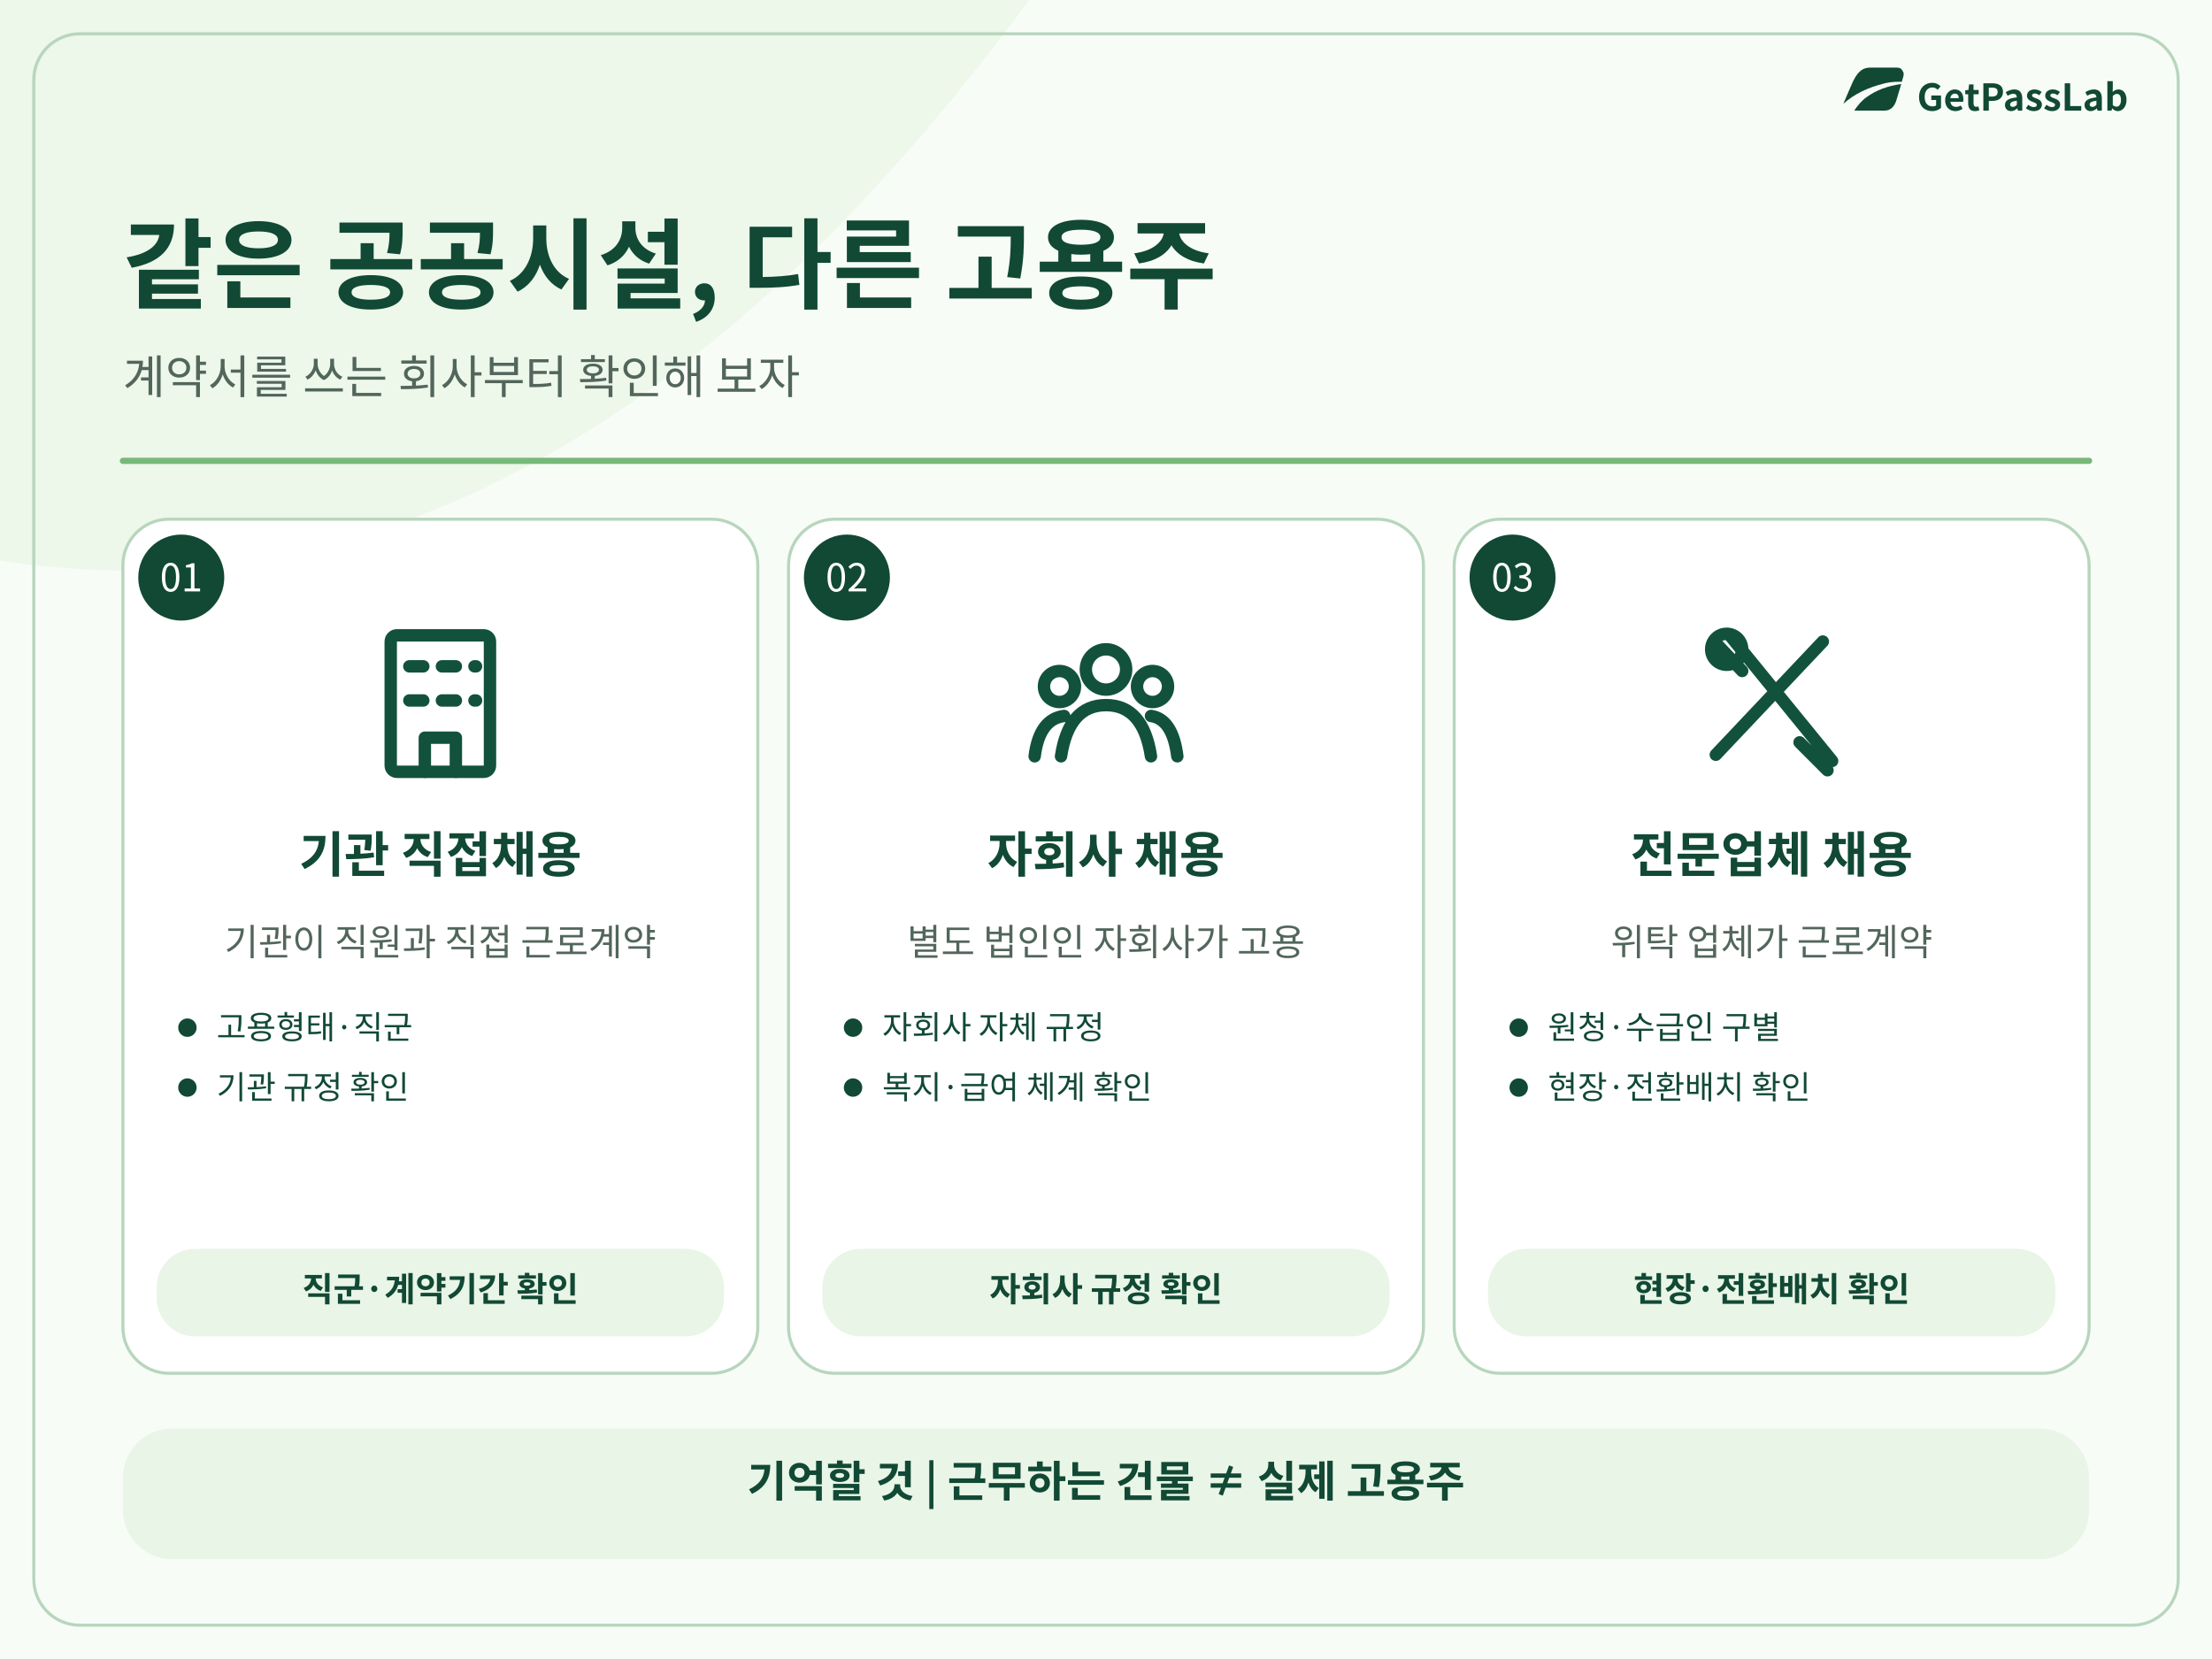
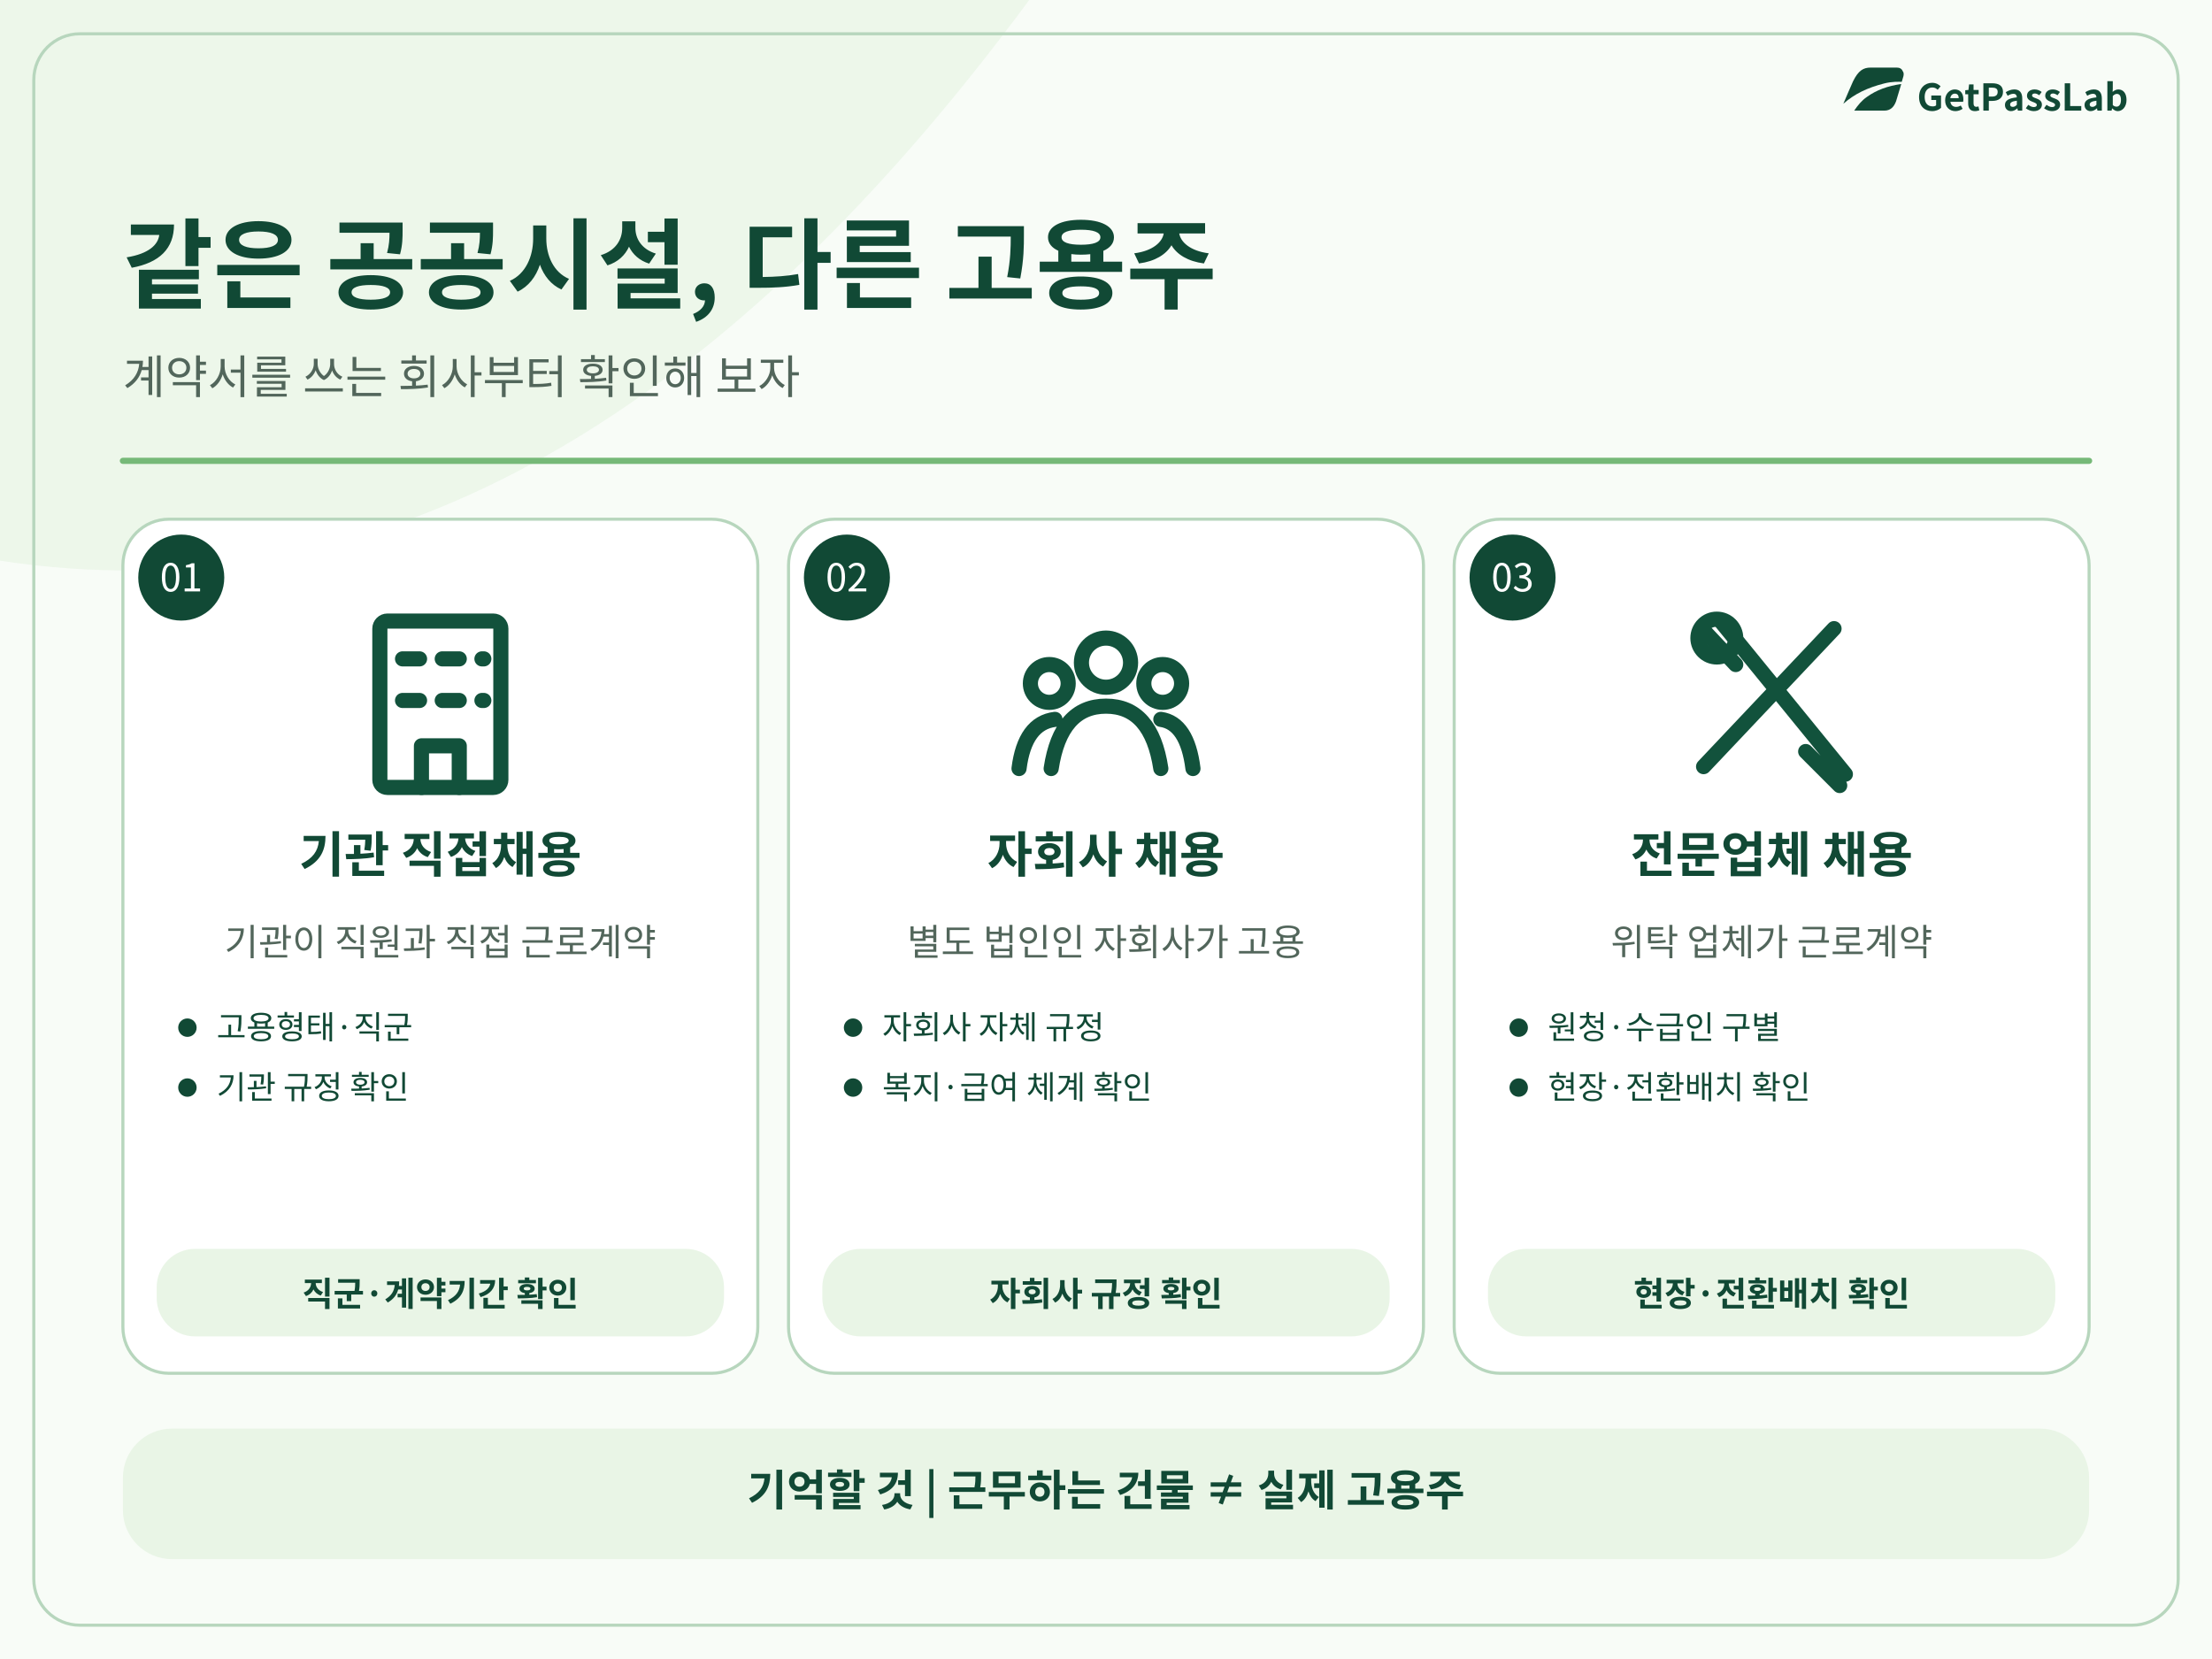
<svg xmlns="http://www.w3.org/2000/svg" width="1440" height="1080" viewBox="0 0 1440 1080" role="img" aria-label="같은 공공시설, 다른 고용주">
  <rect x="0" y="0" width="1440" height="1080" rx="0" fill="#F8FCF7" stroke="none" stroke-width="2" />
  <path d="M0 365Q360 420 670 0H0Z" fill="#E9F5E6" opacity=".75" />
  <rect x="22" y="22" width="1396" height="1036" rx="30" fill="none" stroke="#B7D6BD" stroke-width="2" />
  <g font-family="Noto Sans CJK KR,NanumSquare,Noto Sans KR,Apple SD Gothic Neo,Malgun Gothic,sans-serif">
    <g id="gpl-brand" transform="translate(1200 44)">
      <g transform="scale(.109)">
        <path fill="#114935" d="M355 22C349 6 335 0 319 0H163C120 0 90 17 58 82C40 122 22 165 0 216C68 156 145 120 243 95C293 82 333 85 349 85L359 51C362 37 360 28 355 22Z" />
        <path fill="#114935" d="M346 98C264 110 198 134 141 175C108 198 86 226 65 257H245C281 257 302 236 315 201L346 98Z" />
      </g>
      <text x="48" y="28" font-size="24" font-weight="600" fill="#114935">GetPassLab</text>
    </g>
    <g id="header-fixed">
      <text x="80" y="140" fill="#114935" font-size="64" font-weight="700" text-anchor="start" dominant-baseline="hanging">
        <tspan x="80" dy="0">같은 공공시설, 다른 고용주</tspan>
      </text>
      <text x="80" y="230" fill="#52665B" font-size="30" font-weight="400" text-anchor="start" dominant-baseline="hanging">
        <tspan x="80" dy="0">계약서를 쓰는 회사부터 확인해 보자</tspan>
      </text>
      <path d="M80 300H1360" stroke="#76B978" stroke-width="4" stroke-linecap="round" />
    </g>
    <g id="body-cards" data-count="3" data-top="338">
      <g class="card card-1">
        <rect x="80" y="338" width="413.333" height="556" rx="30" fill="#FFFFFF" stroke="#B7D6BD" stroke-width="2" />
        <circle cx="118" cy="376" r="28" fill="#114935" />
        <text x="118" y="385" font-size="25" fill="#FFFFFF" text-anchor="middle">01</text>
-         <g transform="translate(234.1667 403.5) scale(1.009615)" fill="none" stroke="#12523C" stroke-width="8" stroke-linejoin="round" stroke-linecap="round">
+         <g transform="translate(222.6667 392) scale(1.230769)" fill="none" stroke="#12523C" stroke-width="8" stroke-linejoin="round" stroke-linecap="round">
          <rect x="20" y="10" width="64" height="88" rx="4" />
          <path d="M32 30h9M53 30h9M74 30h1M32 52h9M53 52h9M74 52h1M42 98V76h20v22" />
        </g>
        <text x="286.667" y="540" fill="#114935" font-size="32" font-weight="700" text-anchor="middle" dominant-baseline="hanging">
          <tspan x="286.667" dy="0">기관 직접채용</tspan>
        </text>
        <text x="286.667" y="601" fill="#52665B" font-size="24" font-weight="400" text-anchor="middle" dominant-baseline="hanging">
          <tspan x="286.667" dy="0">기관이 직원과 직접 근로계약</tspan>
        </text>
        <circle cx="122" cy="669" r="6" fill="#114935" />
        <text x="141" y="658" fill="#114935" font-size="21" font-weight="400" text-anchor="start" dominant-baseline="hanging">
          <tspan x="141" dy="0">고용형태·직군</tspan>
        </text>
        <circle cx="122" cy="708" r="6" fill="#114935" />
        <text x="141" y="697" fill="#114935" font-size="21" font-weight="400" text-anchor="start" dominant-baseline="hanging">
          <tspan x="141" dy="0">기관 규정 확인</tspan>
        </text>
        <rect x="102" y="813" width="369.333" height="57" rx="25" fill="#E9F5E6" stroke="none" stroke-width="2" />
-         <text x="286.667" y="828" fill="#114935" font-size="22" font-weight="700" text-anchor="middle" dominant-baseline="hanging">
-           <tspan x="286.667" dy="0">직군·계약기간 확인</tspan>
-         </text>
+         <text class="centered-label" data-center-y="841.5" x="286.667" y="841.5" dy="-0.04em" fill="#114935" font-size="22" font-weight="700" text-anchor="middle" dominant-baseline="central">직군·계약기간 확인</text>
      </g>
      <g class="card card-2">
        <rect x="513.333" y="338" width="413.333" height="556" rx="30" fill="#FFFFFF" stroke="#B7D6BD" stroke-width="2" />
        <circle cx="551.333" cy="376" r="28" fill="#114935" />
        <text x="551.333" y="385" font-size="25" fill="#FFFFFF" text-anchor="middle">02</text>
-         <g transform="translate(667.5 403.5) scale(1.009615)" fill="none" stroke="#12523C" stroke-width="8" stroke-linejoin="round" stroke-linecap="round">
+         <g transform="translate(656 392) scale(1.230769)" fill="none" stroke="#12523C" stroke-width="8" stroke-linejoin="round" stroke-linecap="round">
          <circle cx="52" cy="32" r="13" />
          <circle cx="22" cy="43" r="10" />
          <circle cx="82" cy="43" r="10" />
          <path d="M23 88q5-33 29-33t29 33M6 88q3-24 19-26M98 88Q95 64 81 62" />
        </g>
        <text x="720" y="540" fill="#114935" font-size="32" font-weight="700" text-anchor="middle" dominant-baseline="hanging">
          <tspan x="720" dy="0">자회사 채용</tspan>
        </text>
        <text x="720" y="601" fill="#52665B" font-size="24" font-weight="400" text-anchor="middle" dominant-baseline="hanging">
          <tspan x="720" dy="0">별도 법인인 자회사가 고용</tspan>
        </text>
        <circle cx="555.333" cy="669" r="6" fill="#114935" />
        <text x="574.333" y="658" fill="#114935" font-size="21" font-weight="400" text-anchor="start" dominant-baseline="hanging">
          <tspan x="574.333" dy="0">자회사 자체 규정</tspan>
        </text>
        <circle cx="555.333" cy="708" r="6" fill="#114935" />
        <text x="574.333" y="697" fill="#114935" font-size="21" font-weight="400" text-anchor="start" dominant-baseline="hanging">
          <tspan x="574.333" dy="0">복지·급여 체계 확인</tspan>
        </text>
        <rect x="535.333" y="813" width="369.333" height="57" rx="25" fill="#E9F5E6" stroke="none" stroke-width="2" />
-         <text x="720" y="828" fill="#114935" font-size="22" font-weight="700" text-anchor="middle" dominant-baseline="hanging">
-           <tspan x="720" dy="0">자회사 규정 확인</tspan>
-         </text>
+         <text class="centered-label" data-center-y="841.5" x="720" y="841.5" dy="-0.04em" fill="#114935" font-size="22" font-weight="700" text-anchor="middle" dominant-baseline="central">자회사 규정 확인</text>
      </g>
      <g class="card card-3">
        <rect x="946.667" y="338" width="413.333" height="556" rx="30" fill="#FFFFFF" stroke="#B7D6BD" stroke-width="2" />
        <circle cx="984.667" cy="376" r="28" fill="#114935" />
        <text x="984.667" y="385" font-size="25" fill="#FFFFFF" text-anchor="middle">03</text>
-         <g transform="translate(1100.833 403.5) scale(1.009615)" fill="none" stroke="#12523C" stroke-width="8" stroke-linejoin="round" stroke-linecap="round">
+         <g transform="translate(1089.333 392) scale(1.230769)" fill="none" stroke="#12523C" stroke-width="8" stroke-linejoin="round" stroke-linecap="round">
          <path d="M25 10L91 91M85 14L16 87M17 16l16 17M70 79l18 18" />
          <circle cx="23" cy="19" r="10" />
        </g>
        <text x="1153.333" y="540" fill="#114935" font-size="32" font-weight="700" text-anchor="middle" dominant-baseline="hanging">
          <tspan x="1153.333" dy="0">전문업체 채용</tspan>
        </text>
        <text x="1153.333" y="601" fill="#52665B" font-size="24" font-weight="400" text-anchor="middle" dominant-baseline="hanging">
          <tspan x="1153.333" dy="0">위탁 업체가 근로계약</tspan>
        </text>
        <circle cx="988.667" cy="669" r="6" fill="#114935" />
        <text x="1007.667" y="658" fill="#114935" font-size="21" font-weight="400" text-anchor="start" dominant-baseline="hanging">
          <tspan x="1007.667" dy="0">원청·수급인 구별</tspan>
        </text>
        <circle cx="988.667" cy="708" r="6" fill="#114935" />
        <text x="1007.667" y="697" fill="#114935" font-size="21" font-weight="400" text-anchor="start" dominant-baseline="hanging">
          <tspan x="1007.667" dy="0">현장·전환배치 확인</tspan>
        </text>
        <rect x="968.667" y="813" width="369.333" height="57" rx="25" fill="#E9F5E6" stroke="none" stroke-width="2" />
-         <text x="1153.333" y="828" fill="#114935" font-size="22" font-weight="700" text-anchor="middle" dominant-baseline="hanging">
-           <tspan x="1153.333" dy="0">현장·전환배치 확인</tspan>
-         </text>
+         <text class="centered-label" data-center-y="841.5" x="1153.333" y="841.5" dy="-0.04em" fill="#114935" font-size="22" font-weight="700" text-anchor="middle" dominant-baseline="central">현장·전환배치 확인</text>
      </g>
    </g>
    <g id="footer-fixed">
      <rect x="80" y="930" width="1280" height="85" rx="32" fill="#E9F5E6" stroke="none" stroke-width="2" />
-       <text x="720" y="950" fill="#114935" font-size="28" font-weight="700" text-anchor="middle" dominant-baseline="hanging">
-         <tspan x="720" dy="0">기억할 것 | 근무하는 건물 ≠ 실제 고용주</tspan>
-       </text>
+       <text class="centered-label" data-center-y="972.5" x="720" y="972.5" dy="-0.16em" fill="#114935" font-size="28" font-weight="700" text-anchor="middle" dominant-baseline="central">기억할 것 | 근무하는 건물 ≠ 실제 고용주</text>
    </g>
  </g>
</svg>
